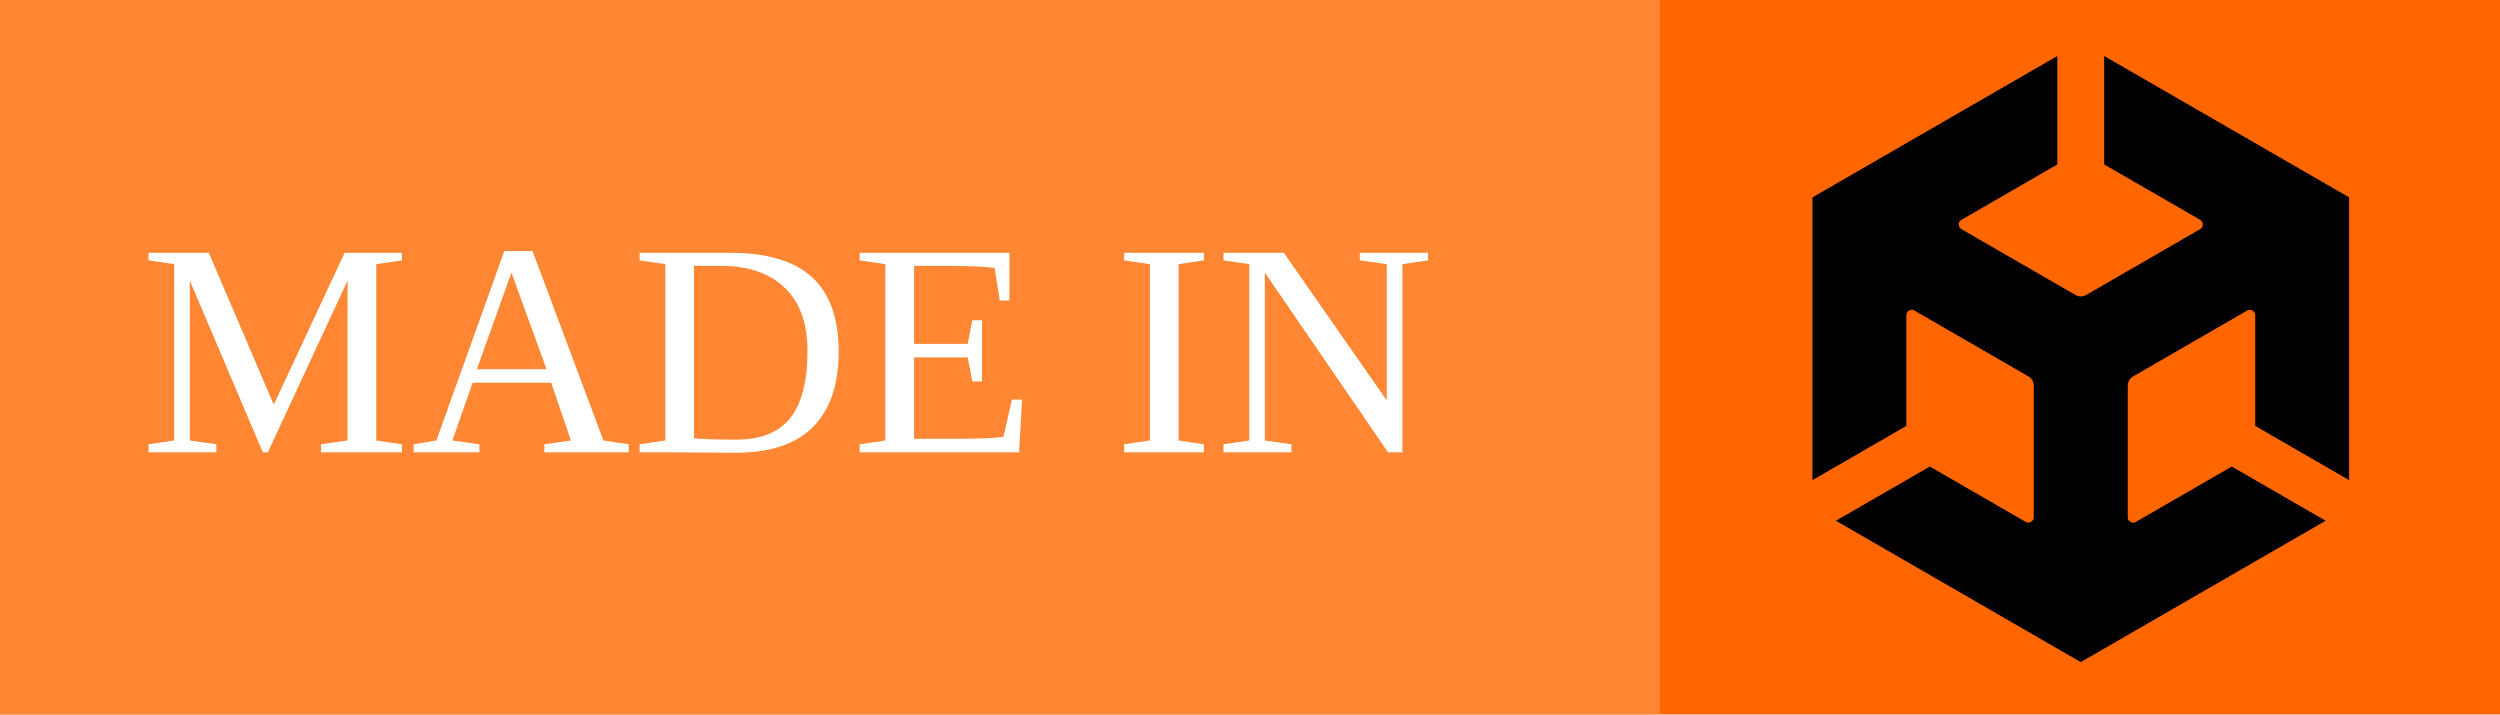
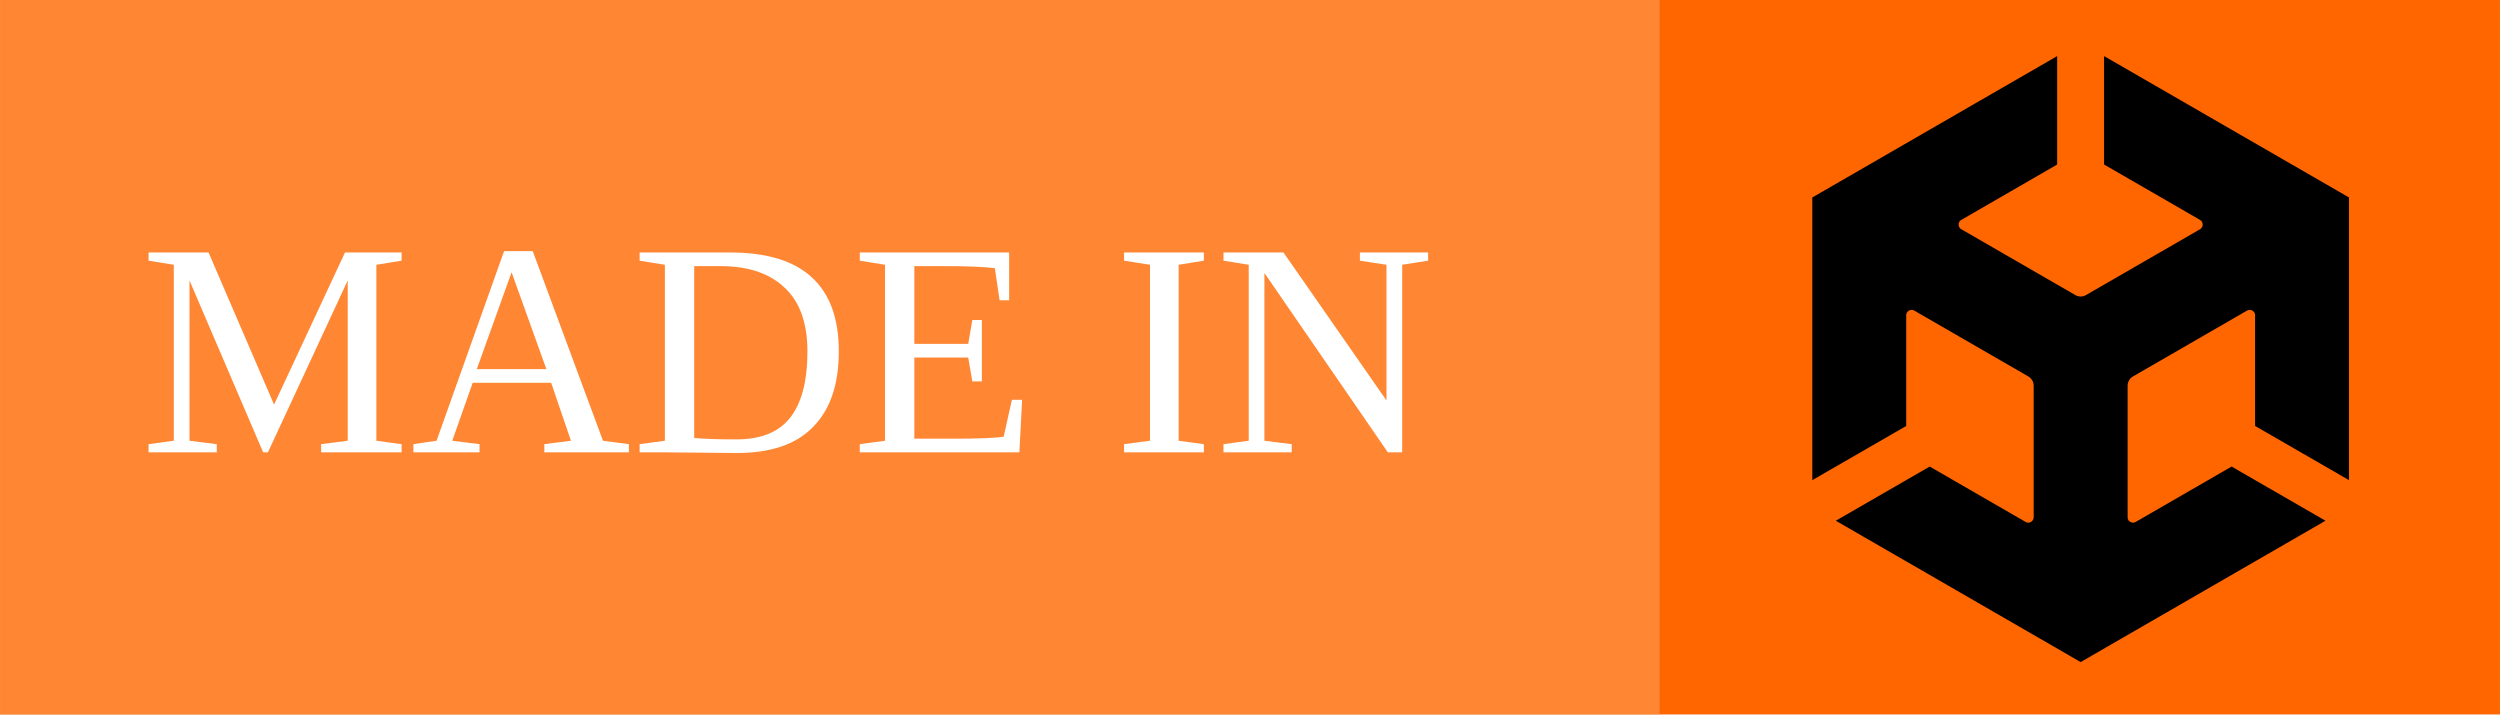
- <svg xmlns="http://www.w3.org/2000/svg" width="350" height="100" viewBox="0 0 92.604 26.458" version="1.1" id="svg1" xml:space="preserve">
+ <svg xmlns="http://www.w3.org/2000/svg" width="216.454" height="61.873" viewBox="0 0 57.27 16.371" version="1.1" id="svg1" xml:space="preserve">
  <defs id="defs1" />
-   <g id="layer1">
-     <rect style="fill:#ff6600;stroke-width:0.291" id="rect1" width="31.15" height="26.465" x="61.459" y="-0.003" ry="0" />
-     <rect style="fill:#ff8632;fill-opacity:1;stroke-width:0.282" id="rect2" width="61.468" height="26.473" x="-0.004" y="-0.003" />
-     <text xml:space="preserve" style="font-size:11.289px;text-align:start;writing-mode:lr-tb;direction:ltr;text-anchor:start;fill:#ffffff;fill-opacity:1;stroke-width:0.265" x="5.172" y="16.756" id="text2">
-       <tspan id="tspan2" style="font-size:11.289px;stroke-width:0.265" x="5.172" y="16.756">MADE IN</tspan>
+   <g id="layer1" transform="translate(0.00408734,0.00312397)">
+     <rect style="fill:#ff6600;stroke-width:0.18" id="rect1" width="19.263" height="16.366" x="38.003" y="-0.003" ry="0" />
+     <rect style="fill:#ff8632;fill-opacity:1;stroke-width:0.175" id="rect2" width="38.01" height="16.371" x="-0.004" y="-0.003" />
+     <text xml:space="preserve" style="font-size:6.981px;text-align:start;writing-mode:lr-tb;direction:ltr;text-anchor:start;fill:#ffffff;fill-opacity:1;stroke-width:0.164" x="3.197" y="10.36" id="text2">
+       <tspan id="tspan2" style="font-size:6.981px;stroke-width:0.164" x="3.197" y="10.36">MADE IN</tspan>
    </text>
-     <path d="m 77.943,6.092 3.555,2.051 c 0.128,0.072 0.132,0.272 0,0.344 l -4.224,2.439 a 0.392,0.392 0 0 1 -0.397,0 L 72.653,8.487 c -0.13,-0.07 -0.132,-0.274 0,-0.344 L 76.206,6.092 V 2.075 L 67.136,7.311 V 17.784 l 3.478,-2.007 v -4.103 c -0.002,-0.146 0.17,-0.251 0.297,-0.172 l 4.223,2.439 a 0.398,0.398 0 0 1 0.2,0.344 v 4.876 c 0.002,0.146 -0.17,0.251 -0.297,0.172 l -3.554,-2.051 -3.478,2.007 9.07,5.236 9.07,-5.236 -3.478,-2.007 -3.554,2.051 c -0.125,0.077 -0.302,-0.023 -0.297,-0.172 v -4.876 c 0,-0.146 0.081,-0.277 0.2,-0.344 l 4.224,-2.439 c 0.125,-0.077 0.302,0.021 0.297,0.172 v 4.103 l 3.478,2.007 V 7.311 L 77.943,2.075 Z" id="path1" style="stroke-width:0.935" />
+     <path d="m 48.197,3.766 2.198,1.269 c 0.079,0.045 0.082,0.168 0,0.213 l -2.612,1.508 a 0.242,0.242 0 0 1 -0.246,0 l -2.612,-1.508 c -0.08,-0.043 -0.082,-0.169 0,-0.213 L 47.122,3.766 V 1.282 l -5.609,3.238 V 10.996 L 43.664,9.755 V 7.218 c -0.001,-0.091 0.105,-0.155 0.184,-0.106 l 2.612,1.508 a 0.246,0.246 0 0 1 0.124,0.213 v 3.015 c 0.001,0.091 -0.105,0.155 -0.184,0.106 l -2.198,-1.269 -2.151,1.241 5.609,3.238 5.609,-3.238 -2.151,-1.241 -2.198,1.269 c -0.078,0.047 -0.187,-0.014 -0.184,-0.106 V 8.833 c 0,-0.091 0.05,-0.171 0.124,-0.213 l 2.612,-1.508 c 0.078,-0.047 0.187,0.013 0.184,0.106 v 2.537 l 2.151,1.241 V 4.52 L 48.197,1.282 Z" id="path1" style="stroke-width:0.578" />
  </g>
</svg>
